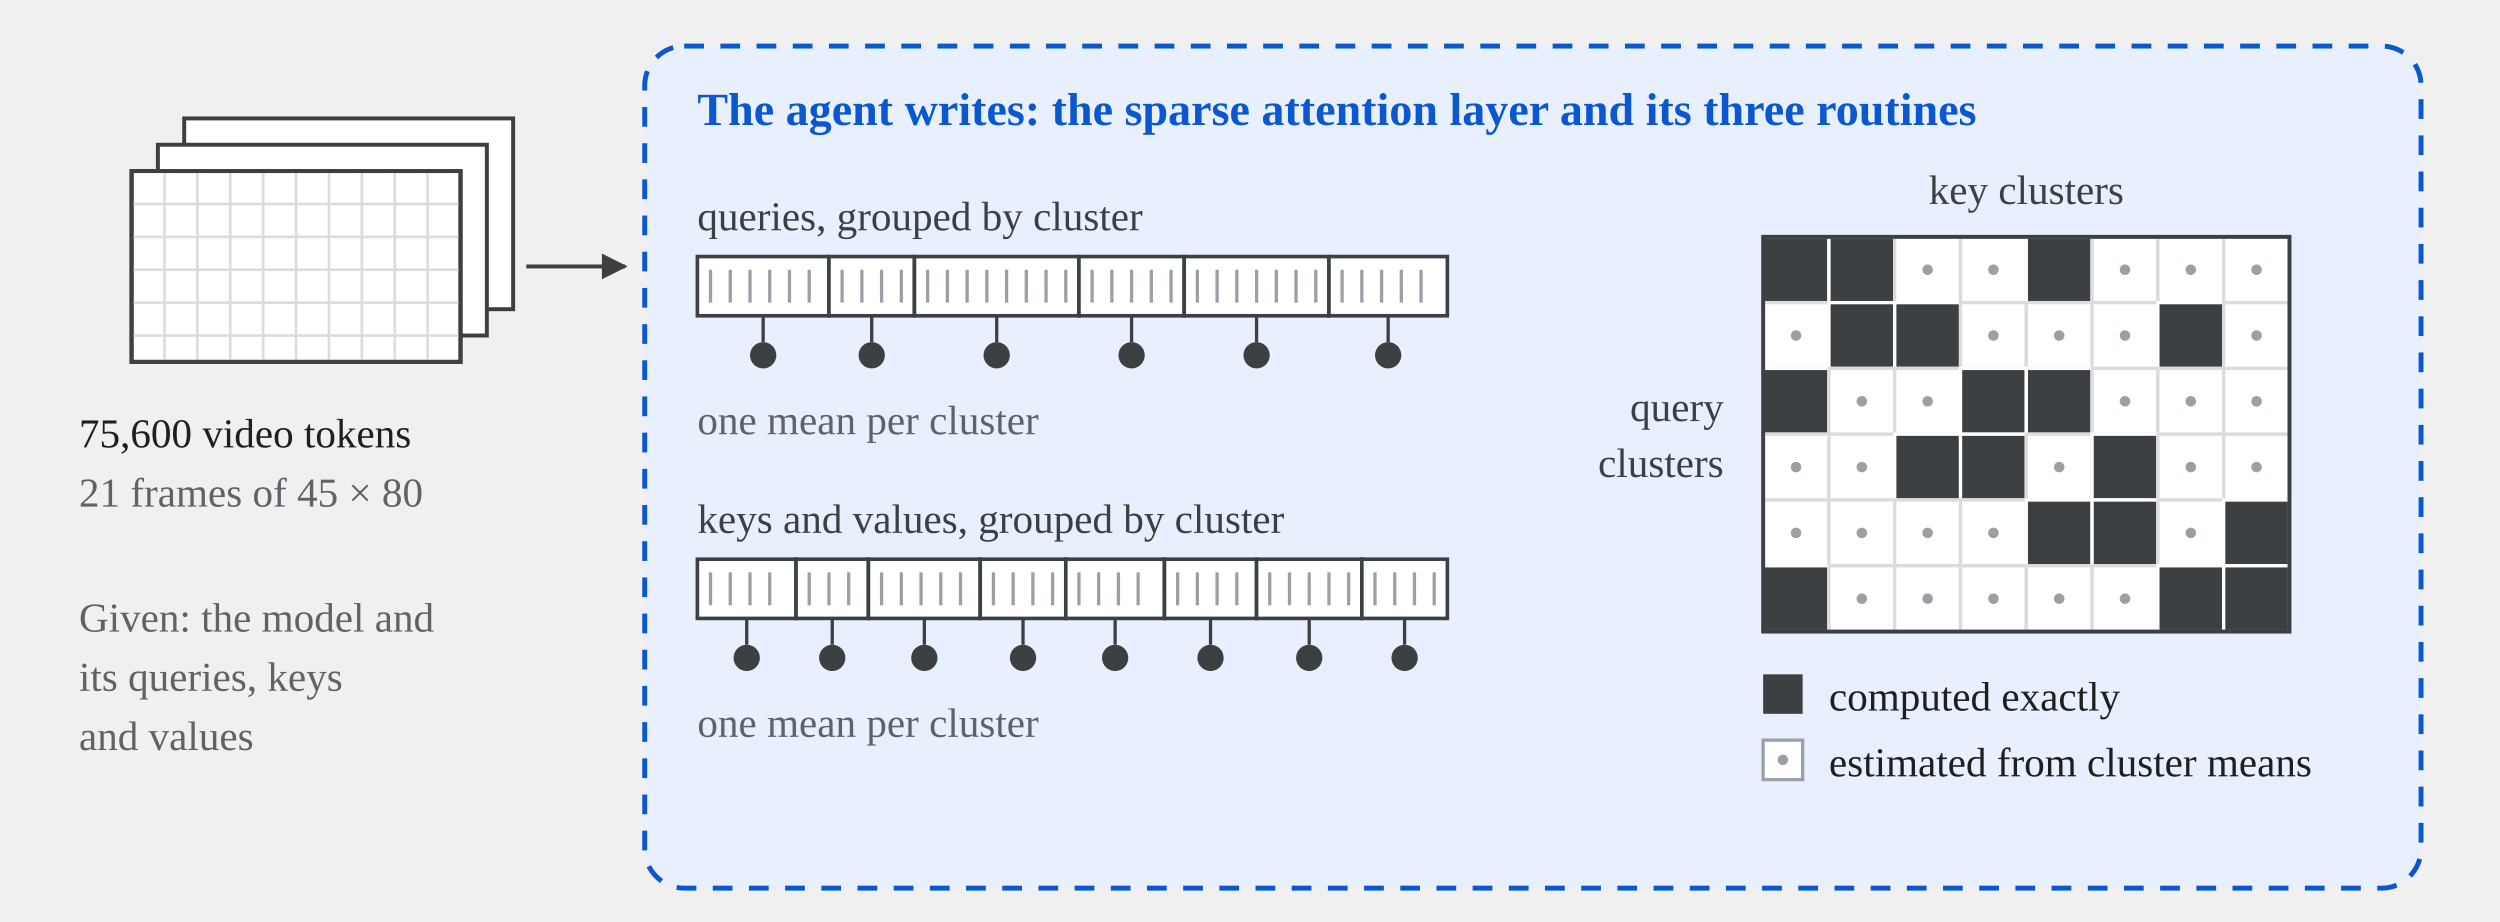
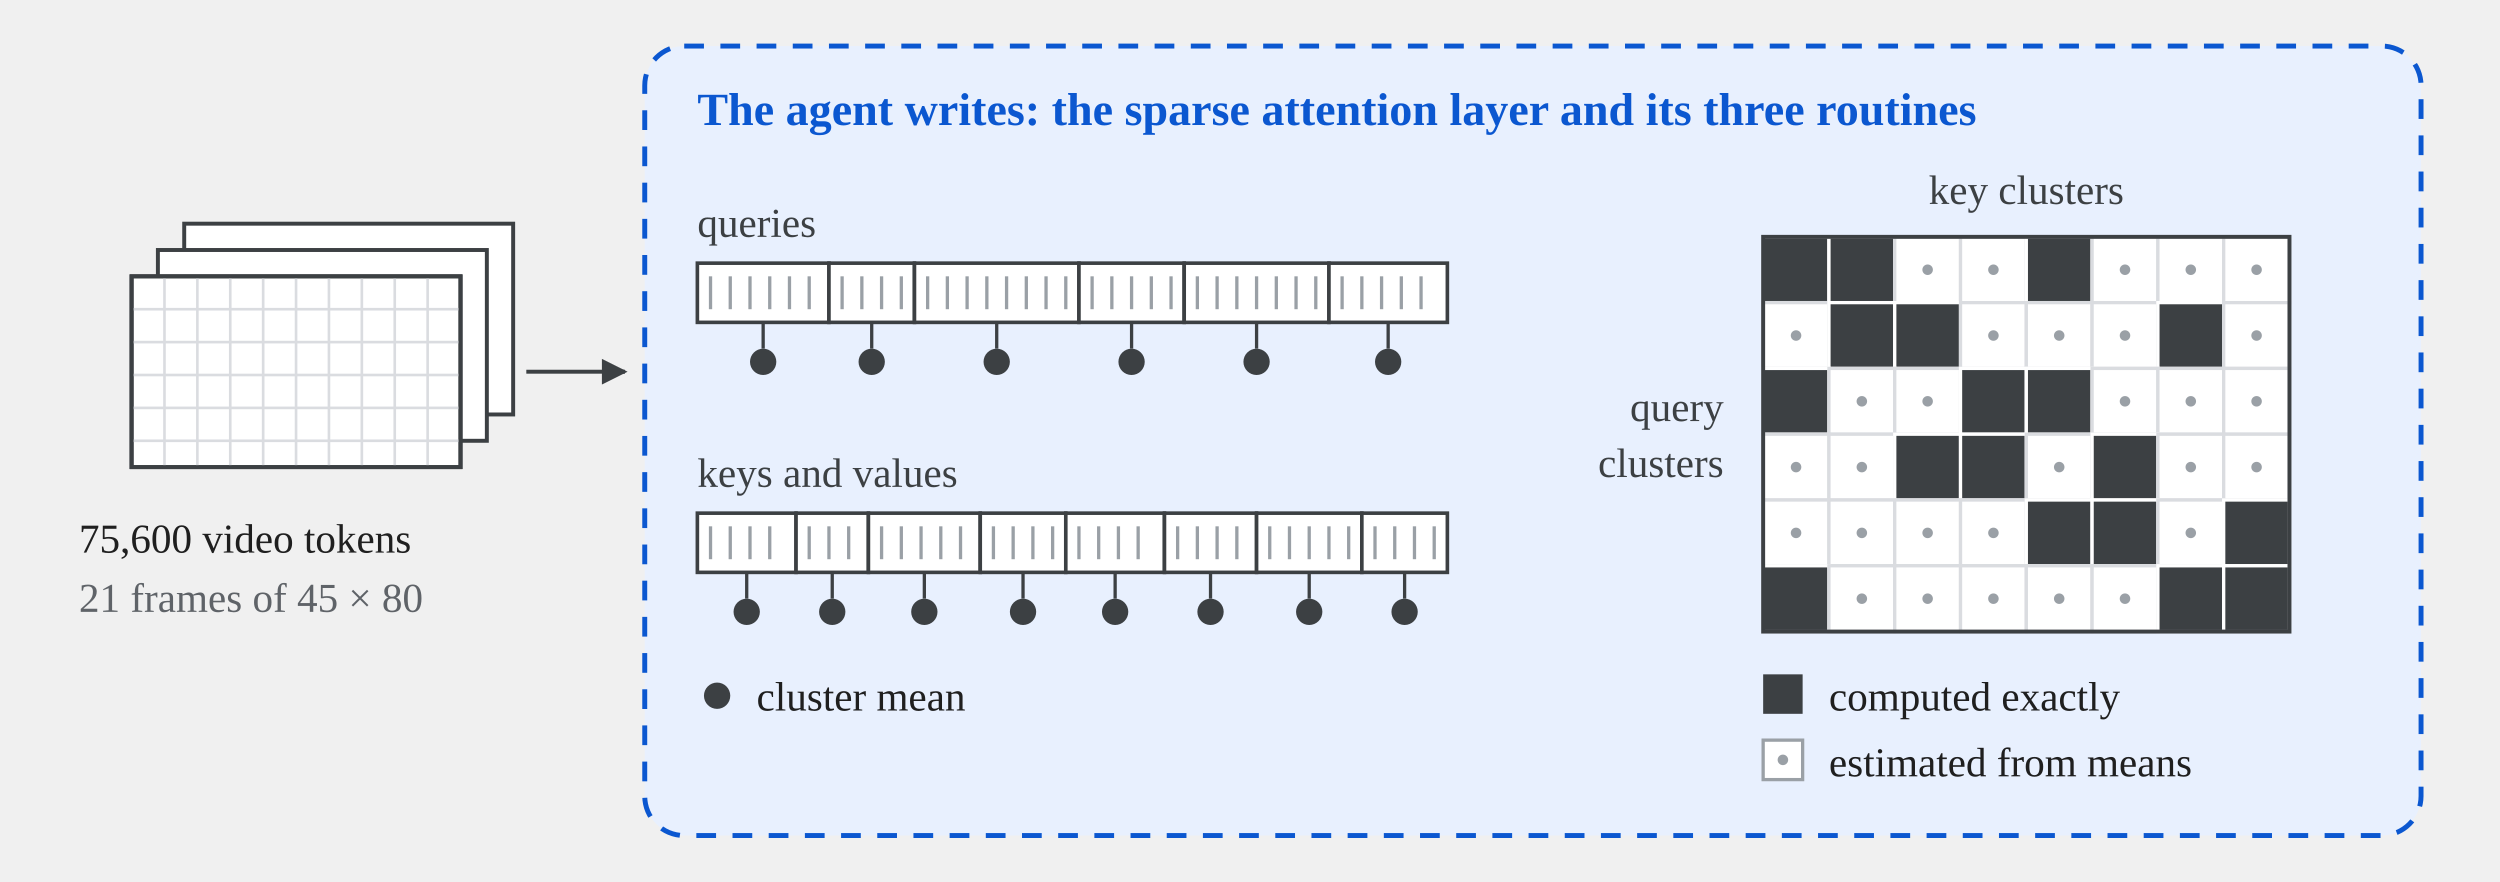
- <svg xmlns="http://www.w3.org/2000/svg" viewBox="0 20 760 280" role="img" aria-label="Video tokens from the fixed model enter the attention layer the agent writes. Queries, keys and values are grouped into clusters with one mean each; a block map over query and key clusters marks the pairs computed exactly, and the other pairs are estimated from the cluster means.">
+ <svg xmlns="http://www.w3.org/2000/svg" viewBox="0 20 760 268" role="img" aria-label="Video tokens from the fixed model enter the attention layer the agent writes. Queries, keys and values are grouped into clusters with one mean each; a block map over query and key clusters marks the pairs computed exactly, and the other pairs are estimated from the cluster means.">
  <defs>
    <marker id="svg-ear-ar" viewBox="0 0 10 10" refX="9" refY="5" markerWidth="6.5" markerHeight="6.5" orient="auto">
      <path d="M0 0L10 5L0 10z" fill="#3c4043" />
    </marker>
  </defs>
-   <rect x="56" y="56" width="100" height="58" fill="#fff" stroke="#3c4043" stroke-width="1.2" />
-   <rect x="48" y="64" width="100" height="58" fill="#fff" stroke="#3c4043" stroke-width="1.2" />
-   <rect x="40" y="72" width="100" height="58" fill="#fff" stroke="#3c4043" stroke-width="1.2" />
-   <line x1="50" y1="72" x2="50" y2="130" stroke="#dadce0" stroke-width="0.8" />
-   <line x1="60" y1="72" x2="60" y2="130" stroke="#dadce0" stroke-width="0.8" />
-   <line x1="70" y1="72" x2="70" y2="130" stroke="#dadce0" stroke-width="0.8" />
-   <line x1="80" y1="72" x2="80" y2="130" stroke="#dadce0" stroke-width="0.8" />
-   <line x1="90" y1="72" x2="90" y2="130" stroke="#dadce0" stroke-width="0.8" />
-   <line x1="100" y1="72" x2="100" y2="130" stroke="#dadce0" stroke-width="0.8" />
-   <line x1="110" y1="72" x2="110" y2="130" stroke="#dadce0" stroke-width="0.8" />
-   <line x1="120" y1="72" x2="120" y2="130" stroke="#dadce0" stroke-width="0.8" />
-   <line x1="130" y1="72" x2="130" y2="130" stroke="#dadce0" stroke-width="0.8" />
-   <line x1="40" y1="82" x2="140" y2="82" stroke="#dadce0" stroke-width="0.8" />
-   <line x1="40" y1="92" x2="140" y2="92" stroke="#dadce0" stroke-width="0.8" />
-   <line x1="40" y1="102" x2="140" y2="102" stroke="#dadce0" stroke-width="0.8" />
-   <line x1="40" y1="112" x2="140" y2="112" stroke="#dadce0" stroke-width="0.8" />
-   <line x1="40" y1="122" x2="140" y2="122" stroke="#dadce0" stroke-width="0.8" />
-   <rect x="40" y="72" width="100" height="58" fill="none" stroke="#3c4043" stroke-width="1.2" />
-   <text x="24" y="156" font-size="12.5" fill="#1f1f1f">75,600 video tokens</text>
-   <text x="24" y="174" font-size="12.5" fill="#5f6368">21 frames of 45 × 80</text>
-   <text x="24" y="212" font-size="12.5" fill="#5f6368">Given: the model and</text>
-   <text x="24" y="230" font-size="12.5" fill="#5f6368">its queries, keys</text>
-   <text x="24" y="248" font-size="12.5" fill="#5f6368">and values</text>
-   <line x1="160" y1="101" x2="190" y2="101" stroke="#3c4043" stroke-width="1.2" marker-end="url(#svg-ear-ar)" />
-   <rect x="196" y="34" width="540" height="256" rx="12" fill="#e8f0fe" stroke="#0b57d0" stroke-width="1.5" stroke-dasharray="6 5" />
+   <g transform="translate(0 32)">
+     <rect x="56" y="56" width="100" height="58" fill="#fff" stroke="#3c4043" stroke-width="1.2" />
+     <rect x="48" y="64" width="100" height="58" fill="#fff" stroke="#3c4043" stroke-width="1.2" />
+     <rect x="40" y="72" width="100" height="58" fill="#fff" stroke="#3c4043" stroke-width="1.2" />
+     <line x1="50" y1="72" x2="50" y2="130" stroke="#dadce0" stroke-width="0.8" />
+     <line x1="60" y1="72" x2="60" y2="130" stroke="#dadce0" stroke-width="0.8" />
+     <line x1="70" y1="72" x2="70" y2="130" stroke="#dadce0" stroke-width="0.8" />
+     <line x1="80" y1="72" x2="80" y2="130" stroke="#dadce0" stroke-width="0.8" />
+     <line x1="90" y1="72" x2="90" y2="130" stroke="#dadce0" stroke-width="0.8" />
+     <line x1="100" y1="72" x2="100" y2="130" stroke="#dadce0" stroke-width="0.8" />
+     <line x1="110" y1="72" x2="110" y2="130" stroke="#dadce0" stroke-width="0.8" />
+     <line x1="120" y1="72" x2="120" y2="130" stroke="#dadce0" stroke-width="0.8" />
+     <line x1="130" y1="72" x2="130" y2="130" stroke="#dadce0" stroke-width="0.8" />
+     <line x1="40" y1="82" x2="140" y2="82" stroke="#dadce0" stroke-width="0.8" />
+     <line x1="40" y1="92" x2="140" y2="92" stroke="#dadce0" stroke-width="0.8" />
+     <line x1="40" y1="102" x2="140" y2="102" stroke="#dadce0" stroke-width="0.8" />
+     <line x1="40" y1="112" x2="140" y2="112" stroke="#dadce0" stroke-width="0.8" />
+     <line x1="40" y1="122" x2="140" y2="122" stroke="#dadce0" stroke-width="0.8" />
+     <rect x="40" y="72" width="100" height="58" fill="none" stroke="#3c4043" stroke-width="1.2" />
+     <text x="24" y="156" font-size="12.5" fill="#1f1f1f">75,600 video tokens</text>
+     <text x="24" y="174" font-size="12.5" fill="#5f6368">21 frames of 45 × 80</text>
+     <line x1="160" y1="101" x2="190" y2="101" stroke="#3c4043" stroke-width="1.2" marker-end="url(#svg-ear-ar)" />
+   </g>
+   <rect x="196" y="34" width="540" height="240" rx="12" fill="#e8f0fe" stroke="#0b57d0" stroke-width="1.5" stroke-dasharray="6 5" />
  <text x="212" y="58" font-size="14" font-weight="600" fill="#0b57d0">The agent writes: the sparse attention layer and its three routines</text>
-   <text x="212" y="90" font-size="12.5" fill="#3c4043">queries, grouped by cluster</text>
-   <rect x="212" y="98" width="40" height="18" fill="#fff" stroke="#3c4043" stroke-width="1.1" />
-   <line x1="216" y1="102" x2="216" y2="112" stroke="#9aa0a6" stroke-width="1" />
-   <line x1="222" y1="102" x2="222" y2="112" stroke="#9aa0a6" stroke-width="1" />
-   <line x1="228" y1="102" x2="228" y2="112" stroke="#9aa0a6" stroke-width="1" />
-   <line x1="234" y1="102" x2="234" y2="112" stroke="#9aa0a6" stroke-width="1" />
-   <line x1="240" y1="102" x2="240" y2="112" stroke="#9aa0a6" stroke-width="1" />
-   <line x1="246" y1="102" x2="246" y2="112" stroke="#9aa0a6" stroke-width="1" />
-   <line x1="232.0" y1="116" x2="232.0" y2="124" stroke="#3c4043" stroke-width="1" />
-   <circle cx="232.0" cy="128" r="4" fill="#3c4043" />
-   <rect x="252" y="98" width="26" height="18" fill="#fff" stroke="#3c4043" stroke-width="1.1" />
-   <line x1="256" y1="102" x2="256" y2="112" stroke="#9aa0a6" stroke-width="1" />
-   <line x1="262" y1="102" x2="262" y2="112" stroke="#9aa0a6" stroke-width="1" />
-   <line x1="268" y1="102" x2="268" y2="112" stroke="#9aa0a6" stroke-width="1" />
-   <line x1="274" y1="102" x2="274" y2="112" stroke="#9aa0a6" stroke-width="1" />
-   <line x1="265.0" y1="116" x2="265.0" y2="124" stroke="#3c4043" stroke-width="1" />
-   <circle cx="265.0" cy="128" r="4" fill="#3c4043" />
-   <rect x="278" y="98" width="50" height="18" fill="#fff" stroke="#3c4043" stroke-width="1.1" />
-   <line x1="282" y1="102" x2="282" y2="112" stroke="#9aa0a6" stroke-width="1" />
-   <line x1="288" y1="102" x2="288" y2="112" stroke="#9aa0a6" stroke-width="1" />
-   <line x1="294" y1="102" x2="294" y2="112" stroke="#9aa0a6" stroke-width="1" />
-   <line x1="300" y1="102" x2="300" y2="112" stroke="#9aa0a6" stroke-width="1" />
-   <line x1="306" y1="102" x2="306" y2="112" stroke="#9aa0a6" stroke-width="1" />
-   <line x1="312" y1="102" x2="312" y2="112" stroke="#9aa0a6" stroke-width="1" />
-   <line x1="318" y1="102" x2="318" y2="112" stroke="#9aa0a6" stroke-width="1" />
-   <line x1="324" y1="102" x2="324" y2="112" stroke="#9aa0a6" stroke-width="1" />
-   <line x1="303.0" y1="116" x2="303.0" y2="124" stroke="#3c4043" stroke-width="1" />
-   <circle cx="303.0" cy="128" r="4" fill="#3c4043" />
-   <rect x="328" y="98" width="32" height="18" fill="#fff" stroke="#3c4043" stroke-width="1.1" />
-   <line x1="332" y1="102" x2="332" y2="112" stroke="#9aa0a6" stroke-width="1" />
-   <line x1="338" y1="102" x2="338" y2="112" stroke="#9aa0a6" stroke-width="1" />
-   <line x1="344" y1="102" x2="344" y2="112" stroke="#9aa0a6" stroke-width="1" />
-   <line x1="350" y1="102" x2="350" y2="112" stroke="#9aa0a6" stroke-width="1" />
-   <line x1="356" y1="102" x2="356" y2="112" stroke="#9aa0a6" stroke-width="1" />
-   <line x1="344.0" y1="116" x2="344.0" y2="124" stroke="#3c4043" stroke-width="1" />
-   <circle cx="344.0" cy="128" r="4" fill="#3c4043" />
-   <rect x="360" y="98" width="44" height="18" fill="#fff" stroke="#3c4043" stroke-width="1.1" />
-   <line x1="364" y1="102" x2="364" y2="112" stroke="#9aa0a6" stroke-width="1" />
-   <line x1="370" y1="102" x2="370" y2="112" stroke="#9aa0a6" stroke-width="1" />
-   <line x1="376" y1="102" x2="376" y2="112" stroke="#9aa0a6" stroke-width="1" />
-   <line x1="382" y1="102" x2="382" y2="112" stroke="#9aa0a6" stroke-width="1" />
-   <line x1="388" y1="102" x2="388" y2="112" stroke="#9aa0a6" stroke-width="1" />
-   <line x1="394" y1="102" x2="394" y2="112" stroke="#9aa0a6" stroke-width="1" />
-   <line x1="400" y1="102" x2="400" y2="112" stroke="#9aa0a6" stroke-width="1" />
-   <line x1="382.0" y1="116" x2="382.0" y2="124" stroke="#3c4043" stroke-width="1" />
-   <circle cx="382.0" cy="128" r="4" fill="#3c4043" />
-   <rect x="404" y="98" width="36" height="18" fill="#fff" stroke="#3c4043" stroke-width="1.1" />
-   <line x1="408" y1="102" x2="408" y2="112" stroke="#9aa0a6" stroke-width="1" />
-   <line x1="414" y1="102" x2="414" y2="112" stroke="#9aa0a6" stroke-width="1" />
-   <line x1="420" y1="102" x2="420" y2="112" stroke="#9aa0a6" stroke-width="1" />
-   <line x1="426" y1="102" x2="426" y2="112" stroke="#9aa0a6" stroke-width="1" />
-   <line x1="432" y1="102" x2="432" y2="112" stroke="#9aa0a6" stroke-width="1" />
-   <line x1="422.0" y1="116" x2="422.0" y2="124" stroke="#3c4043" stroke-width="1" />
-   <circle cx="422.0" cy="128" r="4" fill="#3c4043" />
-   <text x="212" y="152" font-size="12.5" fill="#5f6368">one mean per cluster</text>
-   <text x="212" y="182" font-size="12.5" fill="#3c4043">keys and values, grouped by cluster</text>
-   <rect x="212" y="190" width="30" height="18" fill="#fff" stroke="#3c4043" stroke-width="1.1" />
-   <line x1="216" y1="194" x2="216" y2="204" stroke="#9aa0a6" stroke-width="1" />
-   <line x1="222" y1="194" x2="222" y2="204" stroke="#9aa0a6" stroke-width="1" />
-   <line x1="228" y1="194" x2="228" y2="204" stroke="#9aa0a6" stroke-width="1" />
-   <line x1="234" y1="194" x2="234" y2="204" stroke="#9aa0a6" stroke-width="1" />
-   <line x1="227.0" y1="208" x2="227.0" y2="216" stroke="#3c4043" stroke-width="1" />
-   <circle cx="227.0" cy="220" r="4" fill="#3c4043" />
-   <rect x="242" y="190" width="22" height="18" fill="#fff" stroke="#3c4043" stroke-width="1.1" />
-   <line x1="246" y1="194" x2="246" y2="204" stroke="#9aa0a6" stroke-width="1" />
-   <line x1="252" y1="194" x2="252" y2="204" stroke="#9aa0a6" stroke-width="1" />
-   <line x1="258" y1="194" x2="258" y2="204" stroke="#9aa0a6" stroke-width="1" />
-   <line x1="253.0" y1="208" x2="253.0" y2="216" stroke="#3c4043" stroke-width="1" />
-   <circle cx="253.0" cy="220" r="4" fill="#3c4043" />
-   <rect x="264" y="190" width="34" height="18" fill="#fff" stroke="#3c4043" stroke-width="1.1" />
-   <line x1="268" y1="194" x2="268" y2="204" stroke="#9aa0a6" stroke-width="1" />
-   <line x1="274" y1="194" x2="274" y2="204" stroke="#9aa0a6" stroke-width="1" />
-   <line x1="280" y1="194" x2="280" y2="204" stroke="#9aa0a6" stroke-width="1" />
-   <line x1="286" y1="194" x2="286" y2="204" stroke="#9aa0a6" stroke-width="1" />
-   <line x1="292" y1="194" x2="292" y2="204" stroke="#9aa0a6" stroke-width="1" />
-   <line x1="281.0" y1="208" x2="281.0" y2="216" stroke="#3c4043" stroke-width="1" />
-   <circle cx="281.0" cy="220" r="4" fill="#3c4043" />
-   <rect x="298" y="190" width="26" height="18" fill="#fff" stroke="#3c4043" stroke-width="1.1" />
-   <line x1="302" y1="194" x2="302" y2="204" stroke="#9aa0a6" stroke-width="1" />
-   <line x1="308" y1="194" x2="308" y2="204" stroke="#9aa0a6" stroke-width="1" />
-   <line x1="314" y1="194" x2="314" y2="204" stroke="#9aa0a6" stroke-width="1" />
-   <line x1="320" y1="194" x2="320" y2="204" stroke="#9aa0a6" stroke-width="1" />
-   <line x1="311.0" y1="208" x2="311.0" y2="216" stroke="#3c4043" stroke-width="1" />
-   <circle cx="311.0" cy="220" r="4" fill="#3c4043" />
-   <rect x="324" y="190" width="30" height="18" fill="#fff" stroke="#3c4043" stroke-width="1.1" />
-   <line x1="328" y1="194" x2="328" y2="204" stroke="#9aa0a6" stroke-width="1" />
-   <line x1="334" y1="194" x2="334" y2="204" stroke="#9aa0a6" stroke-width="1" />
-   <line x1="340" y1="194" x2="340" y2="204" stroke="#9aa0a6" stroke-width="1" />
-   <line x1="346" y1="194" x2="346" y2="204" stroke="#9aa0a6" stroke-width="1" />
-   <line x1="339.0" y1="208" x2="339.0" y2="216" stroke="#3c4043" stroke-width="1" />
-   <circle cx="339.0" cy="220" r="4" fill="#3c4043" />
-   <rect x="354" y="190" width="28" height="18" fill="#fff" stroke="#3c4043" stroke-width="1.1" />
-   <line x1="358" y1="194" x2="358" y2="204" stroke="#9aa0a6" stroke-width="1" />
-   <line x1="364" y1="194" x2="364" y2="204" stroke="#9aa0a6" stroke-width="1" />
-   <line x1="370" y1="194" x2="370" y2="204" stroke="#9aa0a6" stroke-width="1" />
-   <line x1="376" y1="194" x2="376" y2="204" stroke="#9aa0a6" stroke-width="1" />
-   <line x1="368.0" y1="208" x2="368.0" y2="216" stroke="#3c4043" stroke-width="1" />
-   <circle cx="368.0" cy="220" r="4" fill="#3c4043" />
-   <rect x="382" y="190" width="32" height="18" fill="#fff" stroke="#3c4043" stroke-width="1.1" />
-   <line x1="386" y1="194" x2="386" y2="204" stroke="#9aa0a6" stroke-width="1" />
-   <line x1="392" y1="194" x2="392" y2="204" stroke="#9aa0a6" stroke-width="1" />
-   <line x1="398" y1="194" x2="398" y2="204" stroke="#9aa0a6" stroke-width="1" />
-   <line x1="404" y1="194" x2="404" y2="204" stroke="#9aa0a6" stroke-width="1" />
-   <line x1="410" y1="194" x2="410" y2="204" stroke="#9aa0a6" stroke-width="1" />
-   <line x1="398.0" y1="208" x2="398.0" y2="216" stroke="#3c4043" stroke-width="1" />
-   <circle cx="398.0" cy="220" r="4" fill="#3c4043" />
-   <rect x="414" y="190" width="26" height="18" fill="#fff" stroke="#3c4043" stroke-width="1.1" />
-   <line x1="418" y1="194" x2="418" y2="204" stroke="#9aa0a6" stroke-width="1" />
-   <line x1="424" y1="194" x2="424" y2="204" stroke="#9aa0a6" stroke-width="1" />
-   <line x1="430" y1="194" x2="430" y2="204" stroke="#9aa0a6" stroke-width="1" />
-   <line x1="436" y1="194" x2="436" y2="204" stroke="#9aa0a6" stroke-width="1" />
-   <line x1="427.0" y1="208" x2="427.0" y2="216" stroke="#3c4043" stroke-width="1" />
-   <circle cx="427.0" cy="220" r="4" fill="#3c4043" />
-   <text x="212" y="244" font-size="12.5" fill="#5f6368">one mean per cluster</text>
+   <text x="212" y="92" font-size="12.5" fill="#3c4043">queries</text>
+   <rect x="212" y="100" width="40" height="18" fill="#fff" stroke="#3c4043" stroke-width="1.1" />
+   <line x1="216" y1="104" x2="216" y2="114" stroke="#9aa0a6" stroke-width="1" />
+   <line x1="222" y1="104" x2="222" y2="114" stroke="#9aa0a6" stroke-width="1" />
+   <line x1="228" y1="104" x2="228" y2="114" stroke="#9aa0a6" stroke-width="1" />
+   <line x1="234" y1="104" x2="234" y2="114" stroke="#9aa0a6" stroke-width="1" />
+   <line x1="240" y1="104" x2="240" y2="114" stroke="#9aa0a6" stroke-width="1" />
+   <line x1="246" y1="104" x2="246" y2="114" stroke="#9aa0a6" stroke-width="1" />
+   <line x1="232.0" y1="118" x2="232.0" y2="126" stroke="#3c4043" stroke-width="1" />
+   <circle cx="232.0" cy="130" r="4" fill="#3c4043" />
+   <rect x="252" y="100" width="26" height="18" fill="#fff" stroke="#3c4043" stroke-width="1.1" />
+   <line x1="256" y1="104" x2="256" y2="114" stroke="#9aa0a6" stroke-width="1" />
+   <line x1="262" y1="104" x2="262" y2="114" stroke="#9aa0a6" stroke-width="1" />
+   <line x1="268" y1="104" x2="268" y2="114" stroke="#9aa0a6" stroke-width="1" />
+   <line x1="274" y1="104" x2="274" y2="114" stroke="#9aa0a6" stroke-width="1" />
+   <line x1="265.0" y1="118" x2="265.0" y2="126" stroke="#3c4043" stroke-width="1" />
+   <circle cx="265.0" cy="130" r="4" fill="#3c4043" />
+   <rect x="278" y="100" width="50" height="18" fill="#fff" stroke="#3c4043" stroke-width="1.1" />
+   <line x1="282" y1="104" x2="282" y2="114" stroke="#9aa0a6" stroke-width="1" />
+   <line x1="288" y1="104" x2="288" y2="114" stroke="#9aa0a6" stroke-width="1" />
+   <line x1="294" y1="104" x2="294" y2="114" stroke="#9aa0a6" stroke-width="1" />
+   <line x1="300" y1="104" x2="300" y2="114" stroke="#9aa0a6" stroke-width="1" />
+   <line x1="306" y1="104" x2="306" y2="114" stroke="#9aa0a6" stroke-width="1" />
+   <line x1="312" y1="104" x2="312" y2="114" stroke="#9aa0a6" stroke-width="1" />
+   <line x1="318" y1="104" x2="318" y2="114" stroke="#9aa0a6" stroke-width="1" />
+   <line x1="324" y1="104" x2="324" y2="114" stroke="#9aa0a6" stroke-width="1" />
+   <line x1="303.0" y1="118" x2="303.0" y2="126" stroke="#3c4043" stroke-width="1" />
+   <circle cx="303.0" cy="130" r="4" fill="#3c4043" />
+   <rect x="328" y="100" width="32" height="18" fill="#fff" stroke="#3c4043" stroke-width="1.1" />
+   <line x1="332" y1="104" x2="332" y2="114" stroke="#9aa0a6" stroke-width="1" />
+   <line x1="338" y1="104" x2="338" y2="114" stroke="#9aa0a6" stroke-width="1" />
+   <line x1="344" y1="104" x2="344" y2="114" stroke="#9aa0a6" stroke-width="1" />
+   <line x1="350" y1="104" x2="350" y2="114" stroke="#9aa0a6" stroke-width="1" />
+   <line x1="356" y1="104" x2="356" y2="114" stroke="#9aa0a6" stroke-width="1" />
+   <line x1="344.0" y1="118" x2="344.0" y2="126" stroke="#3c4043" stroke-width="1" />
+   <circle cx="344.0" cy="130" r="4" fill="#3c4043" />
+   <rect x="360" y="100" width="44" height="18" fill="#fff" stroke="#3c4043" stroke-width="1.1" />
+   <line x1="364" y1="104" x2="364" y2="114" stroke="#9aa0a6" stroke-width="1" />
+   <line x1="370" y1="104" x2="370" y2="114" stroke="#9aa0a6" stroke-width="1" />
+   <line x1="376" y1="104" x2="376" y2="114" stroke="#9aa0a6" stroke-width="1" />
+   <line x1="382" y1="104" x2="382" y2="114" stroke="#9aa0a6" stroke-width="1" />
+   <line x1="388" y1="104" x2="388" y2="114" stroke="#9aa0a6" stroke-width="1" />
+   <line x1="394" y1="104" x2="394" y2="114" stroke="#9aa0a6" stroke-width="1" />
+   <line x1="400" y1="104" x2="400" y2="114" stroke="#9aa0a6" stroke-width="1" />
+   <line x1="382.0" y1="118" x2="382.0" y2="126" stroke="#3c4043" stroke-width="1" />
+   <circle cx="382.0" cy="130" r="4" fill="#3c4043" />
+   <rect x="404" y="100" width="36" height="18" fill="#fff" stroke="#3c4043" stroke-width="1.1" />
+   <line x1="408" y1="104" x2="408" y2="114" stroke="#9aa0a6" stroke-width="1" />
+   <line x1="414" y1="104" x2="414" y2="114" stroke="#9aa0a6" stroke-width="1" />
+   <line x1="420" y1="104" x2="420" y2="114" stroke="#9aa0a6" stroke-width="1" />
+   <line x1="426" y1="104" x2="426" y2="114" stroke="#9aa0a6" stroke-width="1" />
+   <line x1="432" y1="104" x2="432" y2="114" stroke="#9aa0a6" stroke-width="1" />
+   <line x1="422.0" y1="118" x2="422.0" y2="126" stroke="#3c4043" stroke-width="1" />
+   <circle cx="422.0" cy="130" r="4" fill="#3c4043" />
+   <text x="212" y="168" font-size="12.5" fill="#3c4043">keys and values</text>
+   <rect x="212" y="176" width="30" height="18" fill="#fff" stroke="#3c4043" stroke-width="1.1" />
+   <line x1="216" y1="180" x2="216" y2="190" stroke="#9aa0a6" stroke-width="1" />
+   <line x1="222" y1="180" x2="222" y2="190" stroke="#9aa0a6" stroke-width="1" />
+   <line x1="228" y1="180" x2="228" y2="190" stroke="#9aa0a6" stroke-width="1" />
+   <line x1="234" y1="180" x2="234" y2="190" stroke="#9aa0a6" stroke-width="1" />
+   <line x1="227.0" y1="194" x2="227.0" y2="202" stroke="#3c4043" stroke-width="1" />
+   <circle cx="227.0" cy="206" r="4" fill="#3c4043" />
+   <rect x="242" y="176" width="22" height="18" fill="#fff" stroke="#3c4043" stroke-width="1.1" />
+   <line x1="246" y1="180" x2="246" y2="190" stroke="#9aa0a6" stroke-width="1" />
+   <line x1="252" y1="180" x2="252" y2="190" stroke="#9aa0a6" stroke-width="1" />
+   <line x1="258" y1="180" x2="258" y2="190" stroke="#9aa0a6" stroke-width="1" />
+   <line x1="253.0" y1="194" x2="253.0" y2="202" stroke="#3c4043" stroke-width="1" />
+   <circle cx="253.0" cy="206" r="4" fill="#3c4043" />
+   <rect x="264" y="176" width="34" height="18" fill="#fff" stroke="#3c4043" stroke-width="1.1" />
+   <line x1="268" y1="180" x2="268" y2="190" stroke="#9aa0a6" stroke-width="1" />
+   <line x1="274" y1="180" x2="274" y2="190" stroke="#9aa0a6" stroke-width="1" />
+   <line x1="280" y1="180" x2="280" y2="190" stroke="#9aa0a6" stroke-width="1" />
+   <line x1="286" y1="180" x2="286" y2="190" stroke="#9aa0a6" stroke-width="1" />
+   <line x1="292" y1="180" x2="292" y2="190" stroke="#9aa0a6" stroke-width="1" />
+   <line x1="281.0" y1="194" x2="281.0" y2="202" stroke="#3c4043" stroke-width="1" />
+   <circle cx="281.0" cy="206" r="4" fill="#3c4043" />
+   <rect x="298" y="176" width="26" height="18" fill="#fff" stroke="#3c4043" stroke-width="1.1" />
+   <line x1="302" y1="180" x2="302" y2="190" stroke="#9aa0a6" stroke-width="1" />
+   <line x1="308" y1="180" x2="308" y2="190" stroke="#9aa0a6" stroke-width="1" />
+   <line x1="314" y1="180" x2="314" y2="190" stroke="#9aa0a6" stroke-width="1" />
+   <line x1="320" y1="180" x2="320" y2="190" stroke="#9aa0a6" stroke-width="1" />
+   <line x1="311.0" y1="194" x2="311.0" y2="202" stroke="#3c4043" stroke-width="1" />
+   <circle cx="311.0" cy="206" r="4" fill="#3c4043" />
+   <rect x="324" y="176" width="30" height="18" fill="#fff" stroke="#3c4043" stroke-width="1.1" />
+   <line x1="328" y1="180" x2="328" y2="190" stroke="#9aa0a6" stroke-width="1" />
+   <line x1="334" y1="180" x2="334" y2="190" stroke="#9aa0a6" stroke-width="1" />
+   <line x1="340" y1="180" x2="340" y2="190" stroke="#9aa0a6" stroke-width="1" />
+   <line x1="346" y1="180" x2="346" y2="190" stroke="#9aa0a6" stroke-width="1" />
+   <line x1="339.0" y1="194" x2="339.0" y2="202" stroke="#3c4043" stroke-width="1" />
+   <circle cx="339.0" cy="206" r="4" fill="#3c4043" />
+   <rect x="354" y="176" width="28" height="18" fill="#fff" stroke="#3c4043" stroke-width="1.1" />
+   <line x1="358" y1="180" x2="358" y2="190" stroke="#9aa0a6" stroke-width="1" />
+   <line x1="364" y1="180" x2="364" y2="190" stroke="#9aa0a6" stroke-width="1" />
+   <line x1="370" y1="180" x2="370" y2="190" stroke="#9aa0a6" stroke-width="1" />
+   <line x1="376" y1="180" x2="376" y2="190" stroke="#9aa0a6" stroke-width="1" />
+   <line x1="368.0" y1="194" x2="368.0" y2="202" stroke="#3c4043" stroke-width="1" />
+   <circle cx="368.0" cy="206" r="4" fill="#3c4043" />
+   <rect x="382" y="176" width="32" height="18" fill="#fff" stroke="#3c4043" stroke-width="1.1" />
+   <line x1="386" y1="180" x2="386" y2="190" stroke="#9aa0a6" stroke-width="1" />
+   <line x1="392" y1="180" x2="392" y2="190" stroke="#9aa0a6" stroke-width="1" />
+   <line x1="398" y1="180" x2="398" y2="190" stroke="#9aa0a6" stroke-width="1" />
+   <line x1="404" y1="180" x2="404" y2="190" stroke="#9aa0a6" stroke-width="1" />
+   <line x1="410" y1="180" x2="410" y2="190" stroke="#9aa0a6" stroke-width="1" />
+   <line x1="398.0" y1="194" x2="398.0" y2="202" stroke="#3c4043" stroke-width="1" />
+   <circle cx="398.0" cy="206" r="4" fill="#3c4043" />
+   <rect x="414" y="176" width="26" height="18" fill="#fff" stroke="#3c4043" stroke-width="1.1" />
+   <line x1="418" y1="180" x2="418" y2="190" stroke="#9aa0a6" stroke-width="1" />
+   <line x1="424" y1="180" x2="424" y2="190" stroke="#9aa0a6" stroke-width="1" />
+   <line x1="430" y1="180" x2="430" y2="190" stroke="#9aa0a6" stroke-width="1" />
+   <line x1="436" y1="180" x2="436" y2="190" stroke="#9aa0a6" stroke-width="1" />
+   <line x1="427.0" y1="194" x2="427.0" y2="202" stroke="#3c4043" stroke-width="1" />
+   <circle cx="427.0" cy="206" r="4" fill="#3c4043" />
+   <circle cx="218" cy="231.5" r="4" fill="#3c4043" />
+   <text x="230" y="236" font-size="12.5" fill="#1f1f1f">cluster mean</text>
  <text x="616" y="82" font-size="12.5" text-anchor="middle" fill="#3c4043">key clusters</text>
  <text x="524" y="148" font-size="12.5" text-anchor="end" fill="#3c4043">query</text>
  <text x="524" y="165" font-size="12.5" text-anchor="end" fill="#3c4043">clusters</text>
  <rect x="536" y="92" width="20" height="20" fill="#3c4043" stroke="#fff" stroke-width="1" />
  <rect x="556" y="92" width="20" height="20" fill="#3c4043" stroke="#fff" stroke-width="1" />
  <rect x="576" y="92" width="20" height="20" fill="#fff" stroke="#dadce0" stroke-width="1" />
  <circle cx="586.0" cy="102.0" r="1.6" fill="#9aa0a6" />
  <rect x="596" y="92" width="20" height="20" fill="#fff" stroke="#dadce0" stroke-width="1" />
  <circle cx="606.0" cy="102.0" r="1.6" fill="#9aa0a6" />
  <rect x="616" y="92" width="20" height="20" fill="#3c4043" stroke="#fff" stroke-width="1" />
  <rect x="636" y="92" width="20" height="20" fill="#fff" stroke="#dadce0" stroke-width="1" />
  <circle cx="646.0" cy="102.0" r="1.6" fill="#9aa0a6" />
  <rect x="656" y="92" width="20" height="20" fill="#fff" stroke="#dadce0" stroke-width="1" />
  <circle cx="666.0" cy="102.0" r="1.6" fill="#9aa0a6" />
  <rect x="676" y="92" width="20" height="20" fill="#fff" stroke="#dadce0" stroke-width="1" />
  <circle cx="686.0" cy="102.0" r="1.6" fill="#9aa0a6" />
  <rect x="536" y="112" width="20" height="20" fill="#fff" stroke="#dadce0" stroke-width="1" />
  <circle cx="546.0" cy="122.0" r="1.6" fill="#9aa0a6" />
  <rect x="556" y="112" width="20" height="20" fill="#3c4043" stroke="#fff" stroke-width="1" />
  <rect x="576" y="112" width="20" height="20" fill="#3c4043" stroke="#fff" stroke-width="1" />
  <rect x="596" y="112" width="20" height="20" fill="#fff" stroke="#dadce0" stroke-width="1" />
  <circle cx="606.0" cy="122.0" r="1.6" fill="#9aa0a6" />
  <rect x="616" y="112" width="20" height="20" fill="#fff" stroke="#dadce0" stroke-width="1" />
  <circle cx="626.0" cy="122.0" r="1.6" fill="#9aa0a6" />
  <rect x="636" y="112" width="20" height="20" fill="#fff" stroke="#dadce0" stroke-width="1" />
  <circle cx="646.0" cy="122.0" r="1.6" fill="#9aa0a6" />
  <rect x="656" y="112" width="20" height="20" fill="#3c4043" stroke="#fff" stroke-width="1" />
  <rect x="676" y="112" width="20" height="20" fill="#fff" stroke="#dadce0" stroke-width="1" />
  <circle cx="686.0" cy="122.0" r="1.6" fill="#9aa0a6" />
  <rect x="536" y="132" width="20" height="20" fill="#3c4043" stroke="#fff" stroke-width="1" />
  <rect x="556" y="132" width="20" height="20" fill="#fff" stroke="#dadce0" stroke-width="1" />
  <circle cx="566.0" cy="142.0" r="1.6" fill="#9aa0a6" />
  <rect x="576" y="132" width="20" height="20" fill="#fff" stroke="#dadce0" stroke-width="1" />
  <circle cx="586.0" cy="142.0" r="1.6" fill="#9aa0a6" />
  <rect x="596" y="132" width="20" height="20" fill="#3c4043" stroke="#fff" stroke-width="1" />
  <rect x="616" y="132" width="20" height="20" fill="#3c4043" stroke="#fff" stroke-width="1" />
  <rect x="636" y="132" width="20" height="20" fill="#fff" stroke="#dadce0" stroke-width="1" />
  <circle cx="646.0" cy="142.0" r="1.6" fill="#9aa0a6" />
  <rect x="656" y="132" width="20" height="20" fill="#fff" stroke="#dadce0" stroke-width="1" />
  <circle cx="666.0" cy="142.0" r="1.6" fill="#9aa0a6" />
  <rect x="676" y="132" width="20" height="20" fill="#fff" stroke="#dadce0" stroke-width="1" />
  <circle cx="686.0" cy="142.0" r="1.6" fill="#9aa0a6" />
  <rect x="536" y="152" width="20" height="20" fill="#fff" stroke="#dadce0" stroke-width="1" />
  <circle cx="546.0" cy="162.0" r="1.6" fill="#9aa0a6" />
  <rect x="556" y="152" width="20" height="20" fill="#fff" stroke="#dadce0" stroke-width="1" />
  <circle cx="566.0" cy="162.0" r="1.6" fill="#9aa0a6" />
  <rect x="576" y="152" width="20" height="20" fill="#3c4043" stroke="#fff" stroke-width="1" />
  <rect x="596" y="152" width="20" height="20" fill="#3c4043" stroke="#fff" stroke-width="1" />
  <rect x="616" y="152" width="20" height="20" fill="#fff" stroke="#dadce0" stroke-width="1" />
  <circle cx="626.0" cy="162.0" r="1.6" fill="#9aa0a6" />
  <rect x="636" y="152" width="20" height="20" fill="#3c4043" stroke="#fff" stroke-width="1" />
  <rect x="656" y="152" width="20" height="20" fill="#fff" stroke="#dadce0" stroke-width="1" />
  <circle cx="666.0" cy="162.0" r="1.6" fill="#9aa0a6" />
  <rect x="676" y="152" width="20" height="20" fill="#fff" stroke="#dadce0" stroke-width="1" />
  <circle cx="686.0" cy="162.0" r="1.6" fill="#9aa0a6" />
  <rect x="536" y="172" width="20" height="20" fill="#fff" stroke="#dadce0" stroke-width="1" />
  <circle cx="546.0" cy="182.0" r="1.6" fill="#9aa0a6" />
  <rect x="556" y="172" width="20" height="20" fill="#fff" stroke="#dadce0" stroke-width="1" />
  <circle cx="566.0" cy="182.0" r="1.6" fill="#9aa0a6" />
  <rect x="576" y="172" width="20" height="20" fill="#fff" stroke="#dadce0" stroke-width="1" />
  <circle cx="586.0" cy="182.0" r="1.6" fill="#9aa0a6" />
  <rect x="596" y="172" width="20" height="20" fill="#fff" stroke="#dadce0" stroke-width="1" />
  <circle cx="606.0" cy="182.0" r="1.6" fill="#9aa0a6" />
  <rect x="616" y="172" width="20" height="20" fill="#3c4043" stroke="#fff" stroke-width="1" />
  <rect x="636" y="172" width="20" height="20" fill="#3c4043" stroke="#fff" stroke-width="1" />
  <rect x="656" y="172" width="20" height="20" fill="#fff" stroke="#dadce0" stroke-width="1" />
  <circle cx="666.0" cy="182.0" r="1.6" fill="#9aa0a6" />
  <rect x="676" y="172" width="20" height="20" fill="#3c4043" stroke="#fff" stroke-width="1" />
  <rect x="536" y="192" width="20" height="20" fill="#3c4043" stroke="#fff" stroke-width="1" />
  <rect x="556" y="192" width="20" height="20" fill="#fff" stroke="#dadce0" stroke-width="1" />
  <circle cx="566.0" cy="202.0" r="1.6" fill="#9aa0a6" />
  <rect x="576" y="192" width="20" height="20" fill="#fff" stroke="#dadce0" stroke-width="1" />
  <circle cx="586.0" cy="202.0" r="1.6" fill="#9aa0a6" />
  <rect x="596" y="192" width="20" height="20" fill="#fff" stroke="#dadce0" stroke-width="1" />
  <circle cx="606.0" cy="202.0" r="1.6" fill="#9aa0a6" />
  <rect x="616" y="192" width="20" height="20" fill="#fff" stroke="#dadce0" stroke-width="1" />
  <circle cx="626.0" cy="202.0" r="1.6" fill="#9aa0a6" />
  <rect x="636" y="192" width="20" height="20" fill="#fff" stroke="#dadce0" stroke-width="1" />
  <circle cx="646.0" cy="202.0" r="1.6" fill="#9aa0a6" />
  <rect x="656" y="192" width="20" height="20" fill="#3c4043" stroke="#fff" stroke-width="1" />
  <rect x="676" y="192" width="20" height="20" fill="#3c4043" stroke="#fff" stroke-width="1" />
  <rect x="536" y="92" width="160" height="120" fill="none" stroke="#3c4043" stroke-width="1.2" />
  <rect x="536" y="225" width="12" height="12" fill="#3c4043" />
  <text x="556" y="236" font-size="12.5" fill="#1f1f1f">computed exactly</text>
  <rect x="536" y="245" width="12" height="12" fill="#fff" stroke="#9aa0a6" stroke-width="1" />
  <circle cx="542" cy="251" r="1.6" fill="#9aa0a6" />
-   <text x="556" y="256" font-size="12.5" fill="#1f1f1f">estimated from cluster means</text>
+   <text x="556" y="256" font-size="12.5" fill="#1f1f1f">estimated from means</text>
</svg>
